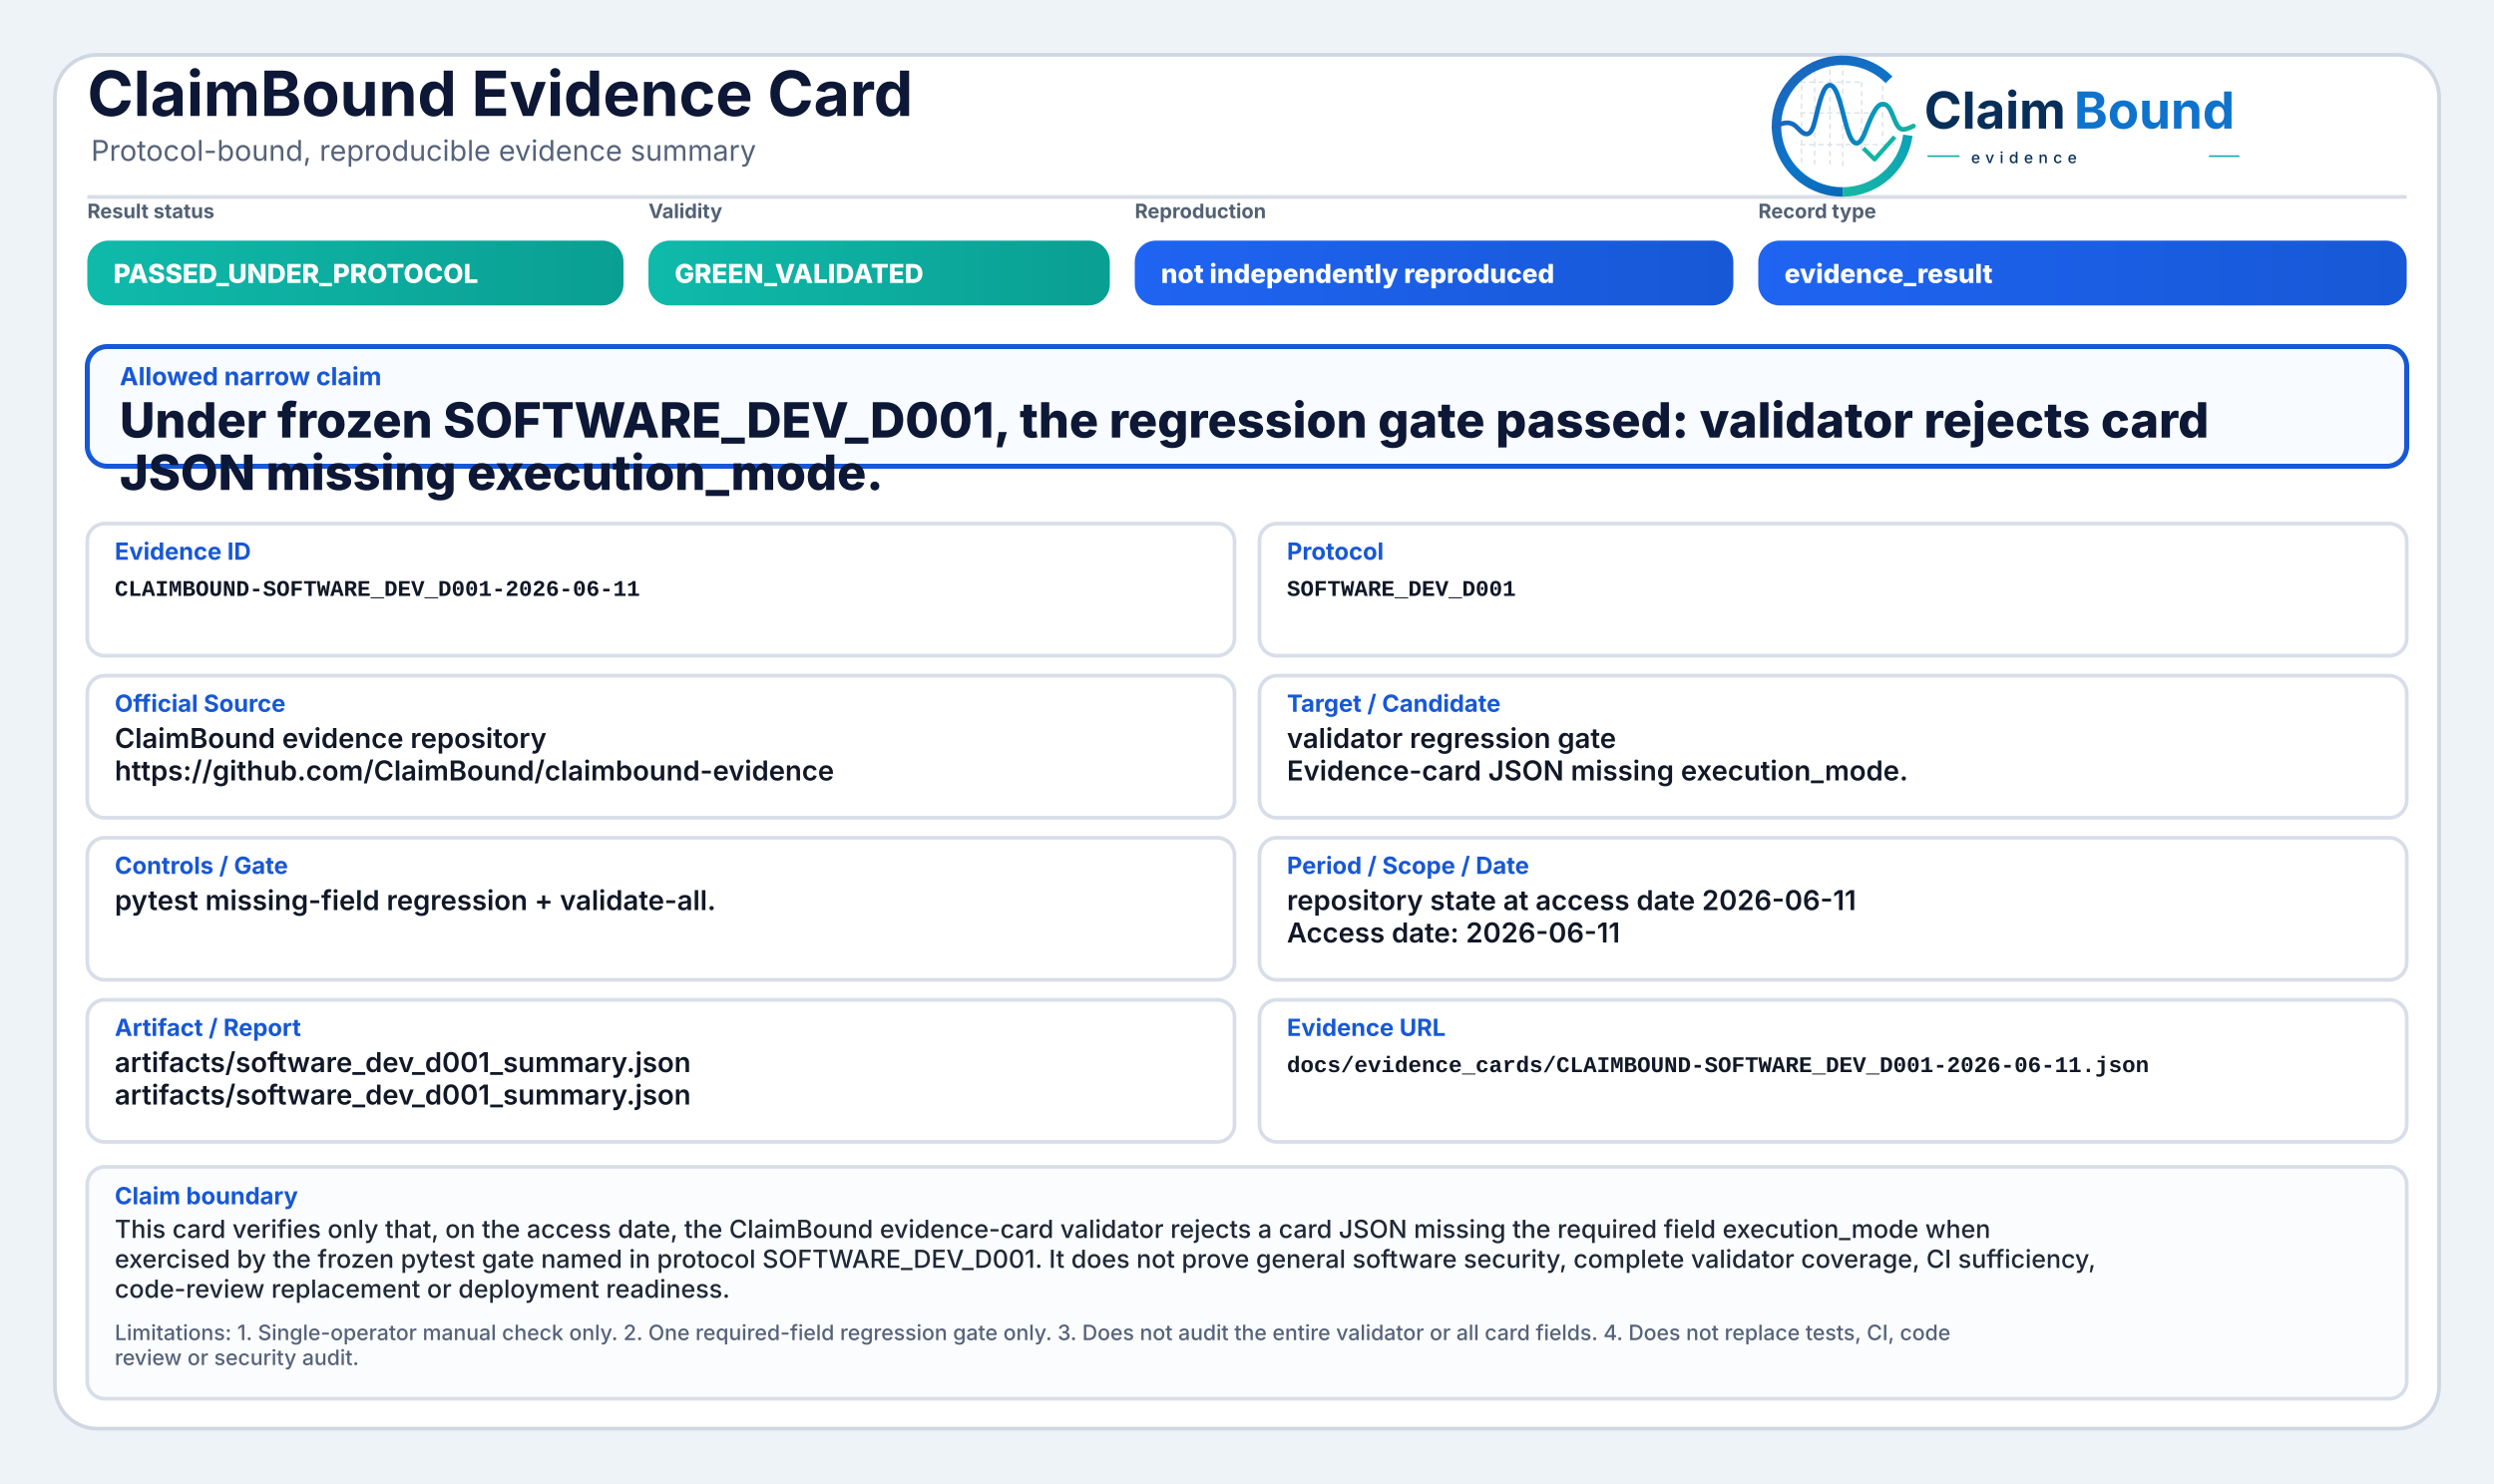
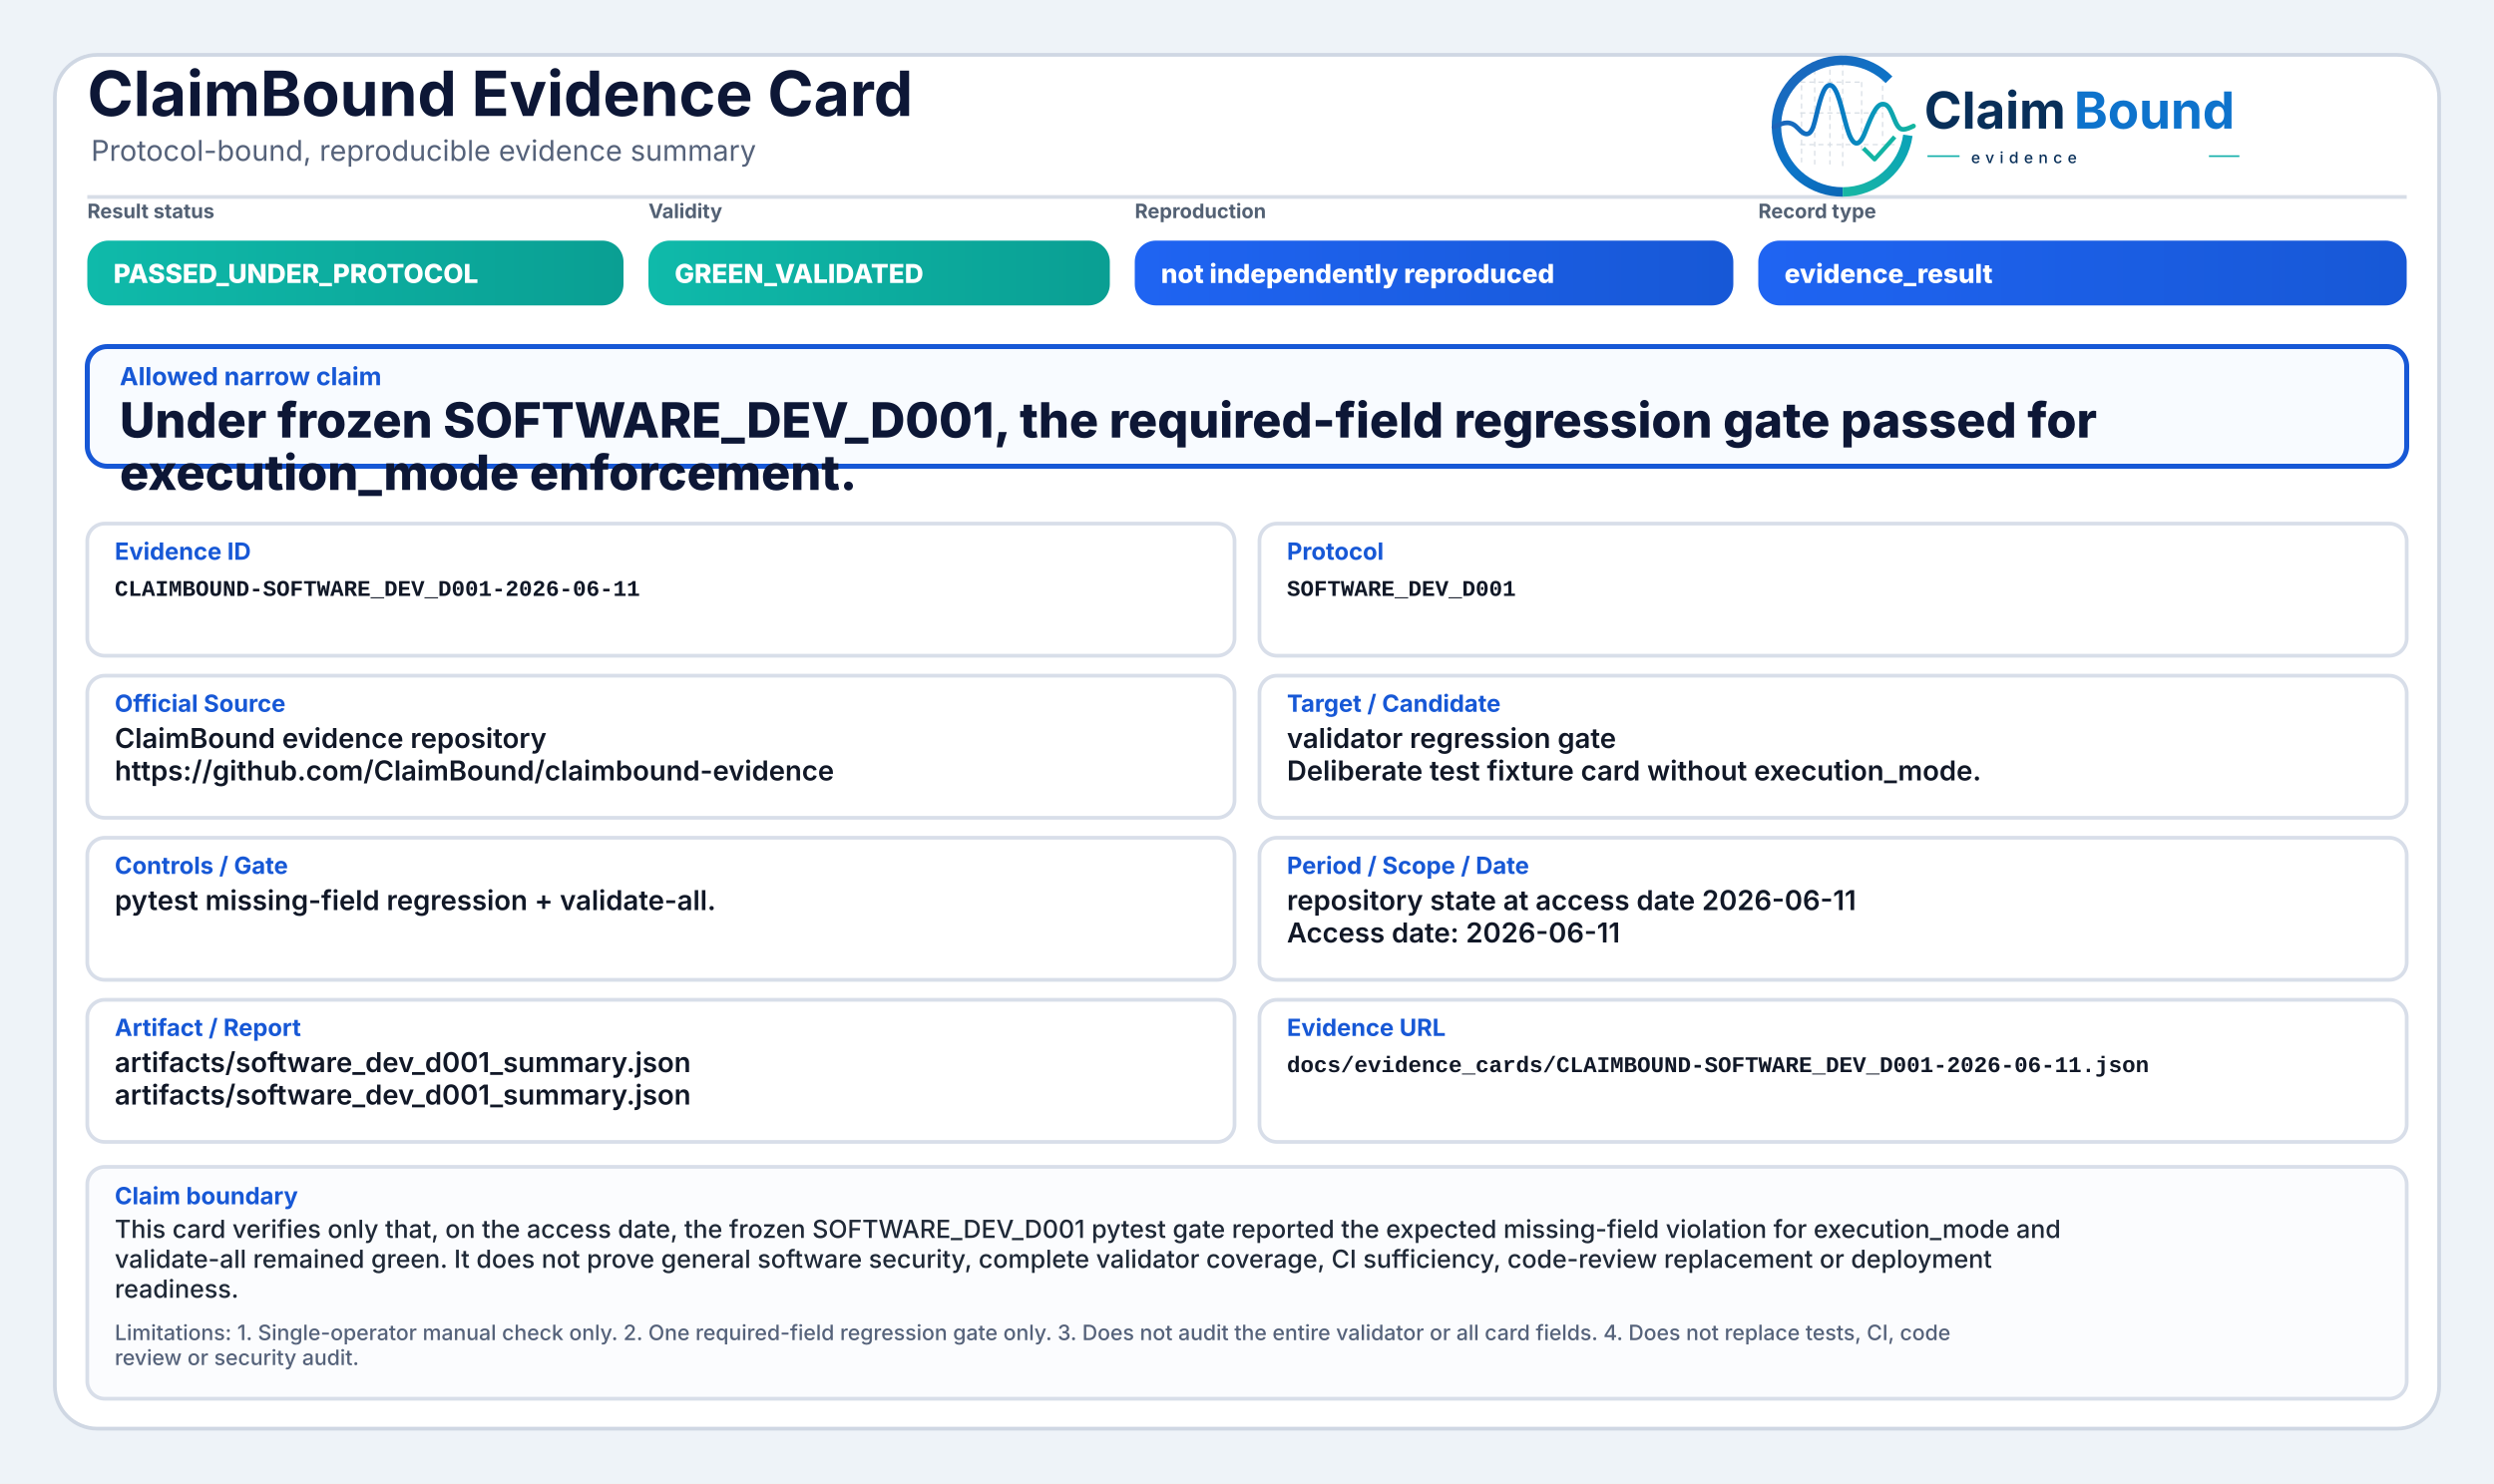
<svg xmlns="http://www.w3.org/2000/svg" width="2000" height="1190" viewBox="0 0 2000 1190" role="img" aria-label="ClaimBound Evidence Card">
  <defs>
    <linearGradient id="greenGrad" x1="0" y1="0" x2="1" y2="0">
      <stop offset="0%" stop-color="#0fbaaa" />
      <stop offset="100%" stop-color="#0a9f93" />
    </linearGradient>
    <linearGradient id="yellowGrad" x1="0" y1="0" x2="1" y2="0">
      <stop offset="0%" stop-color="#fbbf24" />
      <stop offset="100%" stop-color="#d97706" />
    </linearGradient>
    <linearGradient id="amberGrad" x1="0" y1="0" x2="1" y2="0">
      <stop offset="0%" stop-color="#f97316" />
      <stop offset="100%" stop-color="#c2410c" />
    </linearGradient>
    <linearGradient id="redGrad" x1="0" y1="0" x2="1" y2="0">
      <stop offset="0%" stop-color="#ef4444" />
      <stop offset="100%" stop-color="#b91c1c" />
    </linearGradient>
    <linearGradient id="grayGrad" x1="0" y1="0" x2="1" y2="0">
      <stop offset="0%" stop-color="#64748b" />
      <stop offset="100%" stop-color="#475569" />
    </linearGradient>
    <linearGradient id="blueGrad" x1="0" y1="0" x2="1" y2="0">
      <stop offset="0%" stop-color="#1f64f2" />
      <stop offset="100%" stop-color="#1758d6" />
    </linearGradient>
    <linearGradient id="logoRingBlue" x1="73" y1="453" x2="348" y2="793" gradientUnits="userSpaceOnUse">
      <stop offset="0" stop-color="#1E64BA" />
      <stop offset="0.55" stop-color="#0C75C8" />
      <stop offset="1" stop-color="#0A5FAB" />
    </linearGradient>
    <linearGradient id="logoRingTeal" x1="221" y1="792" x2="403" y2="594" gradientUnits="userSpaceOnUse">
      <stop offset="0" stop-color="#18B7A3" />
      <stop offset="1" stop-color="#089EBC" />
    </linearGradient>
    <linearGradient id="logoSignalGradient" x1="61" y1="628" x2="404" y2="628" gradientUnits="userSpaceOnUse">
      <stop offset="0" stop-color="#1E64BA" />
      <stop offset="0.43" stop-color="#0877C4" />
      <stop offset="0.72" stop-color="#0A97BB" />
      <stop offset="1" stop-color="#14B69E" />
    </linearGradient>
  </defs>
  <rect x="0" y="0" width="2000" height="1190" fill="#eef3f8" />
  <rect x="44" y="44" width="1912" height="1102" rx="34" fill="#ffffff" stroke="#cfd7e3" stroke-width="3" />
  <path d="M70 158 H1930" stroke="#d7dde7" stroke-width="3" />
  <text x="70" y="93" font-family="Inter, Segoe UI, Arial, sans-serif" font-size="50" font-weight="750" fill="#0d1736">ClaimBound Evidence Card</text>
  <text x="73" y="129" font-family="Inter, Segoe UI, Arial, sans-serif" font-size="23" font-weight="400" fill="#55627a">Protocol-bound, reproducible evidence summary</text>
  <g aria-label="ClaimBound evidence logo" transform="translate(1415,52) scale(0.33) translate(-40,-478)">
    <g stroke-linecap="butt" stroke-linejoin="round">
      <g stroke="#CBD3DC" stroke-width="3.2" stroke-linecap="round" stroke-dasharray="10 12" opacity="0.72">
        <path d="M130 507V714" />
        <path d="M162 490V719" />
        <path d="M199 491V719" />
        <path d="M230 471V726" />
        <path d="M276 521V690" />
        <path d="M327 508V650" />
        <path d="M128 520H277" />
        <path d="M128 595H327" />
        <path d="M128 672H355" />
      </g>
      <path d="M342.6 514.3A160 160 0 1 0 230 787" fill="none" stroke="url(#logoRingBlue)" stroke-width="23" />
      <path d="M230 787A160 160 0 0 0 388.4 649.3" fill="none" stroke="url(#logoRingTeal)" stroke-width="23" />
      <path d="M63 629.5C87 616.4 104.3 613.6 121.2 632.2C140.7 653.8 153.4 651.6 162.1 616.2C173.8 568.5 182.5 527.5 198.9 527.5C217.5 527.5 228.4 590.6 240.3 630.8C253.4 675.4 268.6 682.8 284.6 641.5C303.5 592.9 315.2 567.6 333.7 574.7C352.6 582 355.7 635.1 376.6 634.9C386.2 634.8 394 630.4 402 626.8" fill="none" stroke="url(#logoSignalGradient)" stroke-width="11.5" stroke-linecap="round" />
      <path d="M284 684.5L307.5 707.7L353 657" fill="none" stroke="#12B4A4" stroke-width="10.5" stroke-linecap="square" />
    </g>
    <text x="428" y="633" font-family="Inter, Segoe UI, Arial, sans-serif" font-size="124" font-weight="750" fill="#082F59" text-rendering="geometricPrecision">Claim</text>
    <text x="792" y="633" font-family="Inter, Segoe UI, Arial, sans-serif" font-size="124" font-weight="750" fill="#0E73CC" text-rendering="geometricPrecision">Bound</text>
    <line x1="436" y1="700" x2="514" y2="700" stroke="#11AFA9" stroke-width="4" />
    <text x="542" y="717" font-family="Inter, Segoe UI, Arial, sans-serif" font-size="38" font-weight="500" letter-spacing="13" fill="#082F59">evidence</text>
    <line x1="1120" y1="700" x2="1194" y2="700" stroke="#11AFA9" stroke-width="4" />
  </g>
  <text x="70" y="175" font-family="Inter, Segoe UI, Arial, sans-serif" font-size="16" font-weight="650" fill="#536174">Result status</text>
  <rect x="70" y="193" width="430" height="52" rx="17" fill="url(#greenGrad)" />
  <text x="91" y="227" font-family="Inter, Segoe UI, Arial, sans-serif" font-size="21" font-weight="800" fill="#ffffff">PASSED_UNDER_PROTOCOL</text>
  <text x="520" y="175" font-family="Inter, Segoe UI, Arial, sans-serif" font-size="16" font-weight="650" fill="#536174">Validity</text>
  <rect x="520" y="193" width="370" height="52" rx="17" fill="url(#greenGrad)" />
  <text x="541" y="227" font-family="Inter, Segoe UI, Arial, sans-serif" font-size="21" font-weight="800" fill="#ffffff">GREEN_VALIDATED</text>
  <text x="910" y="175" font-family="Inter, Segoe UI, Arial, sans-serif" font-size="16" font-weight="650" fill="#536174">Reproduction</text>
  <rect x="910" y="193" width="480" height="52" rx="17" fill="url(#blueGrad)" />
  <text x="931" y="227" font-family="Inter, Segoe UI, Arial, sans-serif" font-size="21" font-weight="800" fill="#ffffff">not independently reproduced</text>
  <text x="1410" y="175" font-family="Inter, Segoe UI, Arial, sans-serif" font-size="16" font-weight="650" fill="#536174">Record type</text>
  <rect x="1410" y="193" width="520" height="52" rx="17" fill="url(#blueGrad)" />
  <text x="1431" y="227" font-family="Inter, Segoe UI, Arial, sans-serif" font-size="21" font-weight="800" fill="#ffffff">evidence_result</text>
  <rect x="70" y="278" width="1860" height="96" rx="16" fill="#f8fbff" stroke="#1758d6" stroke-width="4" />
  <text x="96" y="309" font-family="Inter, Segoe UI, Arial, sans-serif" font-size="20" font-weight="750" fill="#1758d6">Allowed narrow claim</text>
-   <text x="96" y="351" font-family="Inter, Segoe UI, Arial, sans-serif" font-size="39" font-weight="800" fill="#0d1736">Under frozen SOFTWARE_DEV_D001, the regression gate passed: validator rejects card</text>
-   <text x="96" y="393" font-family="Inter, Segoe UI, Arial, sans-serif" font-size="39" font-weight="800" fill="#0d1736">JSON missing execution_mode.</text>
+   <text x="96" y="351" font-family="Inter, Segoe UI, Arial, sans-serif" font-size="39" font-weight="800" fill="#0d1736">Under frozen SOFTWARE_DEV_D001, the required-field regression gate passed for</text>
+   <text x="96" y="393" font-family="Inter, Segoe UI, Arial, sans-serif" font-size="39" font-weight="800" fill="#0d1736">execution_mode enforcement.</text>
  <rect x="70" y="420" width="920" height="106" rx="14" fill="#ffffff" stroke="#d8dee9" stroke-width="3" />
  <text x="92" y="449" font-family="Inter, Segoe UI, Arial, sans-serif" font-size="19" font-weight="750" fill="#1758d6">Evidence ID</text>
  <text x="92" y="478" font-family="SFMono-Regular, Consolas, Liberation Mono, monospace" font-size="18" font-weight="600" fill="#111827">CLAIMBOUND-SOFTWARE_DEV_D001-2026-06-11</text>
  <rect x="1010" y="420" width="920" height="106" rx="14" fill="#ffffff" stroke="#d8dee9" stroke-width="3" />
  <text x="1032" y="449" font-family="Inter, Segoe UI, Arial, sans-serif" font-size="19" font-weight="750" fill="#1758d6">Protocol</text>
  <text x="1032" y="478" font-family="SFMono-Regular, Consolas, Liberation Mono, monospace" font-size="18" font-weight="600" fill="#111827">SOFTWARE_DEV_D001</text>
  <rect x="70" y="542" width="920" height="114" rx="14" fill="#ffffff" stroke="#d8dee9" stroke-width="3" />
  <text x="92" y="571" font-family="Inter, Segoe UI, Arial, sans-serif" font-size="19" font-weight="750" fill="#1758d6">Official Source</text>
  <text x="92" y="600" font-family="Inter, Segoe UI, Arial, sans-serif" font-size="22" font-weight="600" fill="#111827">ClaimBound evidence repository</text>
  <text x="92" y="626" font-family="Inter, Segoe UI, Arial, sans-serif" font-size="22" font-weight="600" fill="#111827">https://github.com/ClaimBound/claimbound-evidence</text>
  <rect x="1010" y="542" width="920" height="114" rx="14" fill="#ffffff" stroke="#d8dee9" stroke-width="3" />
  <text x="1032" y="571" font-family="Inter, Segoe UI, Arial, sans-serif" font-size="19" font-weight="750" fill="#1758d6">Target / Candidate</text>
  <text x="1032" y="600" font-family="Inter, Segoe UI, Arial, sans-serif" font-size="22" font-weight="600" fill="#111827">validator regression gate</text>
-   <text x="1032" y="626" font-family="Inter, Segoe UI, Arial, sans-serif" font-size="22" font-weight="600" fill="#111827">Evidence-card JSON missing execution_mode.</text>
+   <text x="1032" y="626" font-family="Inter, Segoe UI, Arial, sans-serif" font-size="22" font-weight="600" fill="#111827">Deliberate test fixture card without execution_mode.</text>
  <rect x="70" y="672" width="920" height="114" rx="14" fill="#ffffff" stroke="#d8dee9" stroke-width="3" />
  <text x="92" y="701" font-family="Inter, Segoe UI, Arial, sans-serif" font-size="19" font-weight="750" fill="#1758d6">Controls / Gate</text>
  <text x="92" y="730" font-family="Inter, Segoe UI, Arial, sans-serif" font-size="22" font-weight="600" fill="#111827">pytest missing-field regression + validate-all.</text>
  <rect x="1010" y="672" width="920" height="114" rx="14" fill="#ffffff" stroke="#d8dee9" stroke-width="3" />
  <text x="1032" y="701" font-family="Inter, Segoe UI, Arial, sans-serif" font-size="19" font-weight="750" fill="#1758d6">Period / Scope / Date</text>
  <text x="1032" y="730" font-family="Inter, Segoe UI, Arial, sans-serif" font-size="22" font-weight="600" fill="#111827">repository state at access date 2026-06-11</text>
  <text x="1032" y="756" font-family="Inter, Segoe UI, Arial, sans-serif" font-size="22" font-weight="600" fill="#111827">Access date: 2026-06-11</text>
  <rect x="70" y="802" width="920" height="114" rx="14" fill="#ffffff" stroke="#d8dee9" stroke-width="3" />
  <text x="92" y="831" font-family="Inter, Segoe UI, Arial, sans-serif" font-size="19" font-weight="750" fill="#1758d6">Artifact / Report</text>
  <text x="92" y="860" font-family="Inter, Segoe UI, Arial, sans-serif" font-size="22" font-weight="600" fill="#111827">artifacts/software_dev_d001_summary.json</text>
  <text x="92" y="886" font-family="Inter, Segoe UI, Arial, sans-serif" font-size="22" font-weight="600" fill="#111827">artifacts/software_dev_d001_summary.json</text>
  <rect x="1010" y="802" width="920" height="114" rx="14" fill="#ffffff" stroke="#d8dee9" stroke-width="3" />
  <text x="1032" y="831" font-family="Inter, Segoe UI, Arial, sans-serif" font-size="19" font-weight="750" fill="#1758d6">Evidence URL</text>
  <text x="1032" y="860" font-family="SFMono-Regular, Consolas, Liberation Mono, monospace" font-size="18" font-weight="600" fill="#111827">docs/evidence_cards/CLAIMBOUND-SOFTWARE_DEV_D001-2026-06-11.json</text>
  <rect x="70" y="936" width="1860" height="186" rx="14" fill="#fbfcfe" stroke="#d8dee9" stroke-width="3" />
  <text x="92" y="966" font-family="Inter, Segoe UI, Arial, sans-serif" font-size="19" font-weight="750" fill="#1758d6">Claim boundary</text>
-   <text x="92" y="993" font-family="Inter, Segoe UI, Arial, sans-serif" font-size="20" font-weight="500" fill="#1f2937">This card verifies only that, on the access date, the ClaimBound evidence-card validator rejects a card JSON missing the required field execution_mode when</text>
-   <text x="92" y="1017" font-family="Inter, Segoe UI, Arial, sans-serif" font-size="20" font-weight="500" fill="#1f2937">exercised by the frozen pytest gate named in protocol SOFTWARE_DEV_D001. It does not prove general software security, complete validator coverage, CI sufficiency,</text>
-   <text x="92" y="1041" font-family="Inter, Segoe UI, Arial, sans-serif" font-size="20" font-weight="500" fill="#1f2937">code-review replacement or deployment readiness.</text>
+   <text x="92" y="993" font-family="Inter, Segoe UI, Arial, sans-serif" font-size="20" font-weight="500" fill="#1f2937">This card verifies only that, on the access date, the frozen SOFTWARE_DEV_D001 pytest gate reported the expected missing-field violation for execution_mode and</text>
+   <text x="92" y="1017" font-family="Inter, Segoe UI, Arial, sans-serif" font-size="20" font-weight="500" fill="#1f2937">validate-all remained green. It does not prove general software security, complete validator coverage, CI sufficiency, code-review replacement or deployment</text>
+   <text x="92" y="1041" font-family="Inter, Segoe UI, Arial, sans-serif" font-size="20" font-weight="500" fill="#1f2937">readiness.</text>
  <text x="92" y="1075" font-family="Inter, Segoe UI, Arial, sans-serif" font-size="17" font-weight="500" fill="#55627a">Limitations: 1. Single-operator manual check only. 2. One required-field regression gate only. 3. Does not audit the entire validator or all card fields. 4. Does not replace tests, CI, code</text>
  <text x="92" y="1095" font-family="Inter, Segoe UI, Arial, sans-serif" font-size="17" font-weight="500" fill="#55627a">review or security audit.</text>
</svg>
